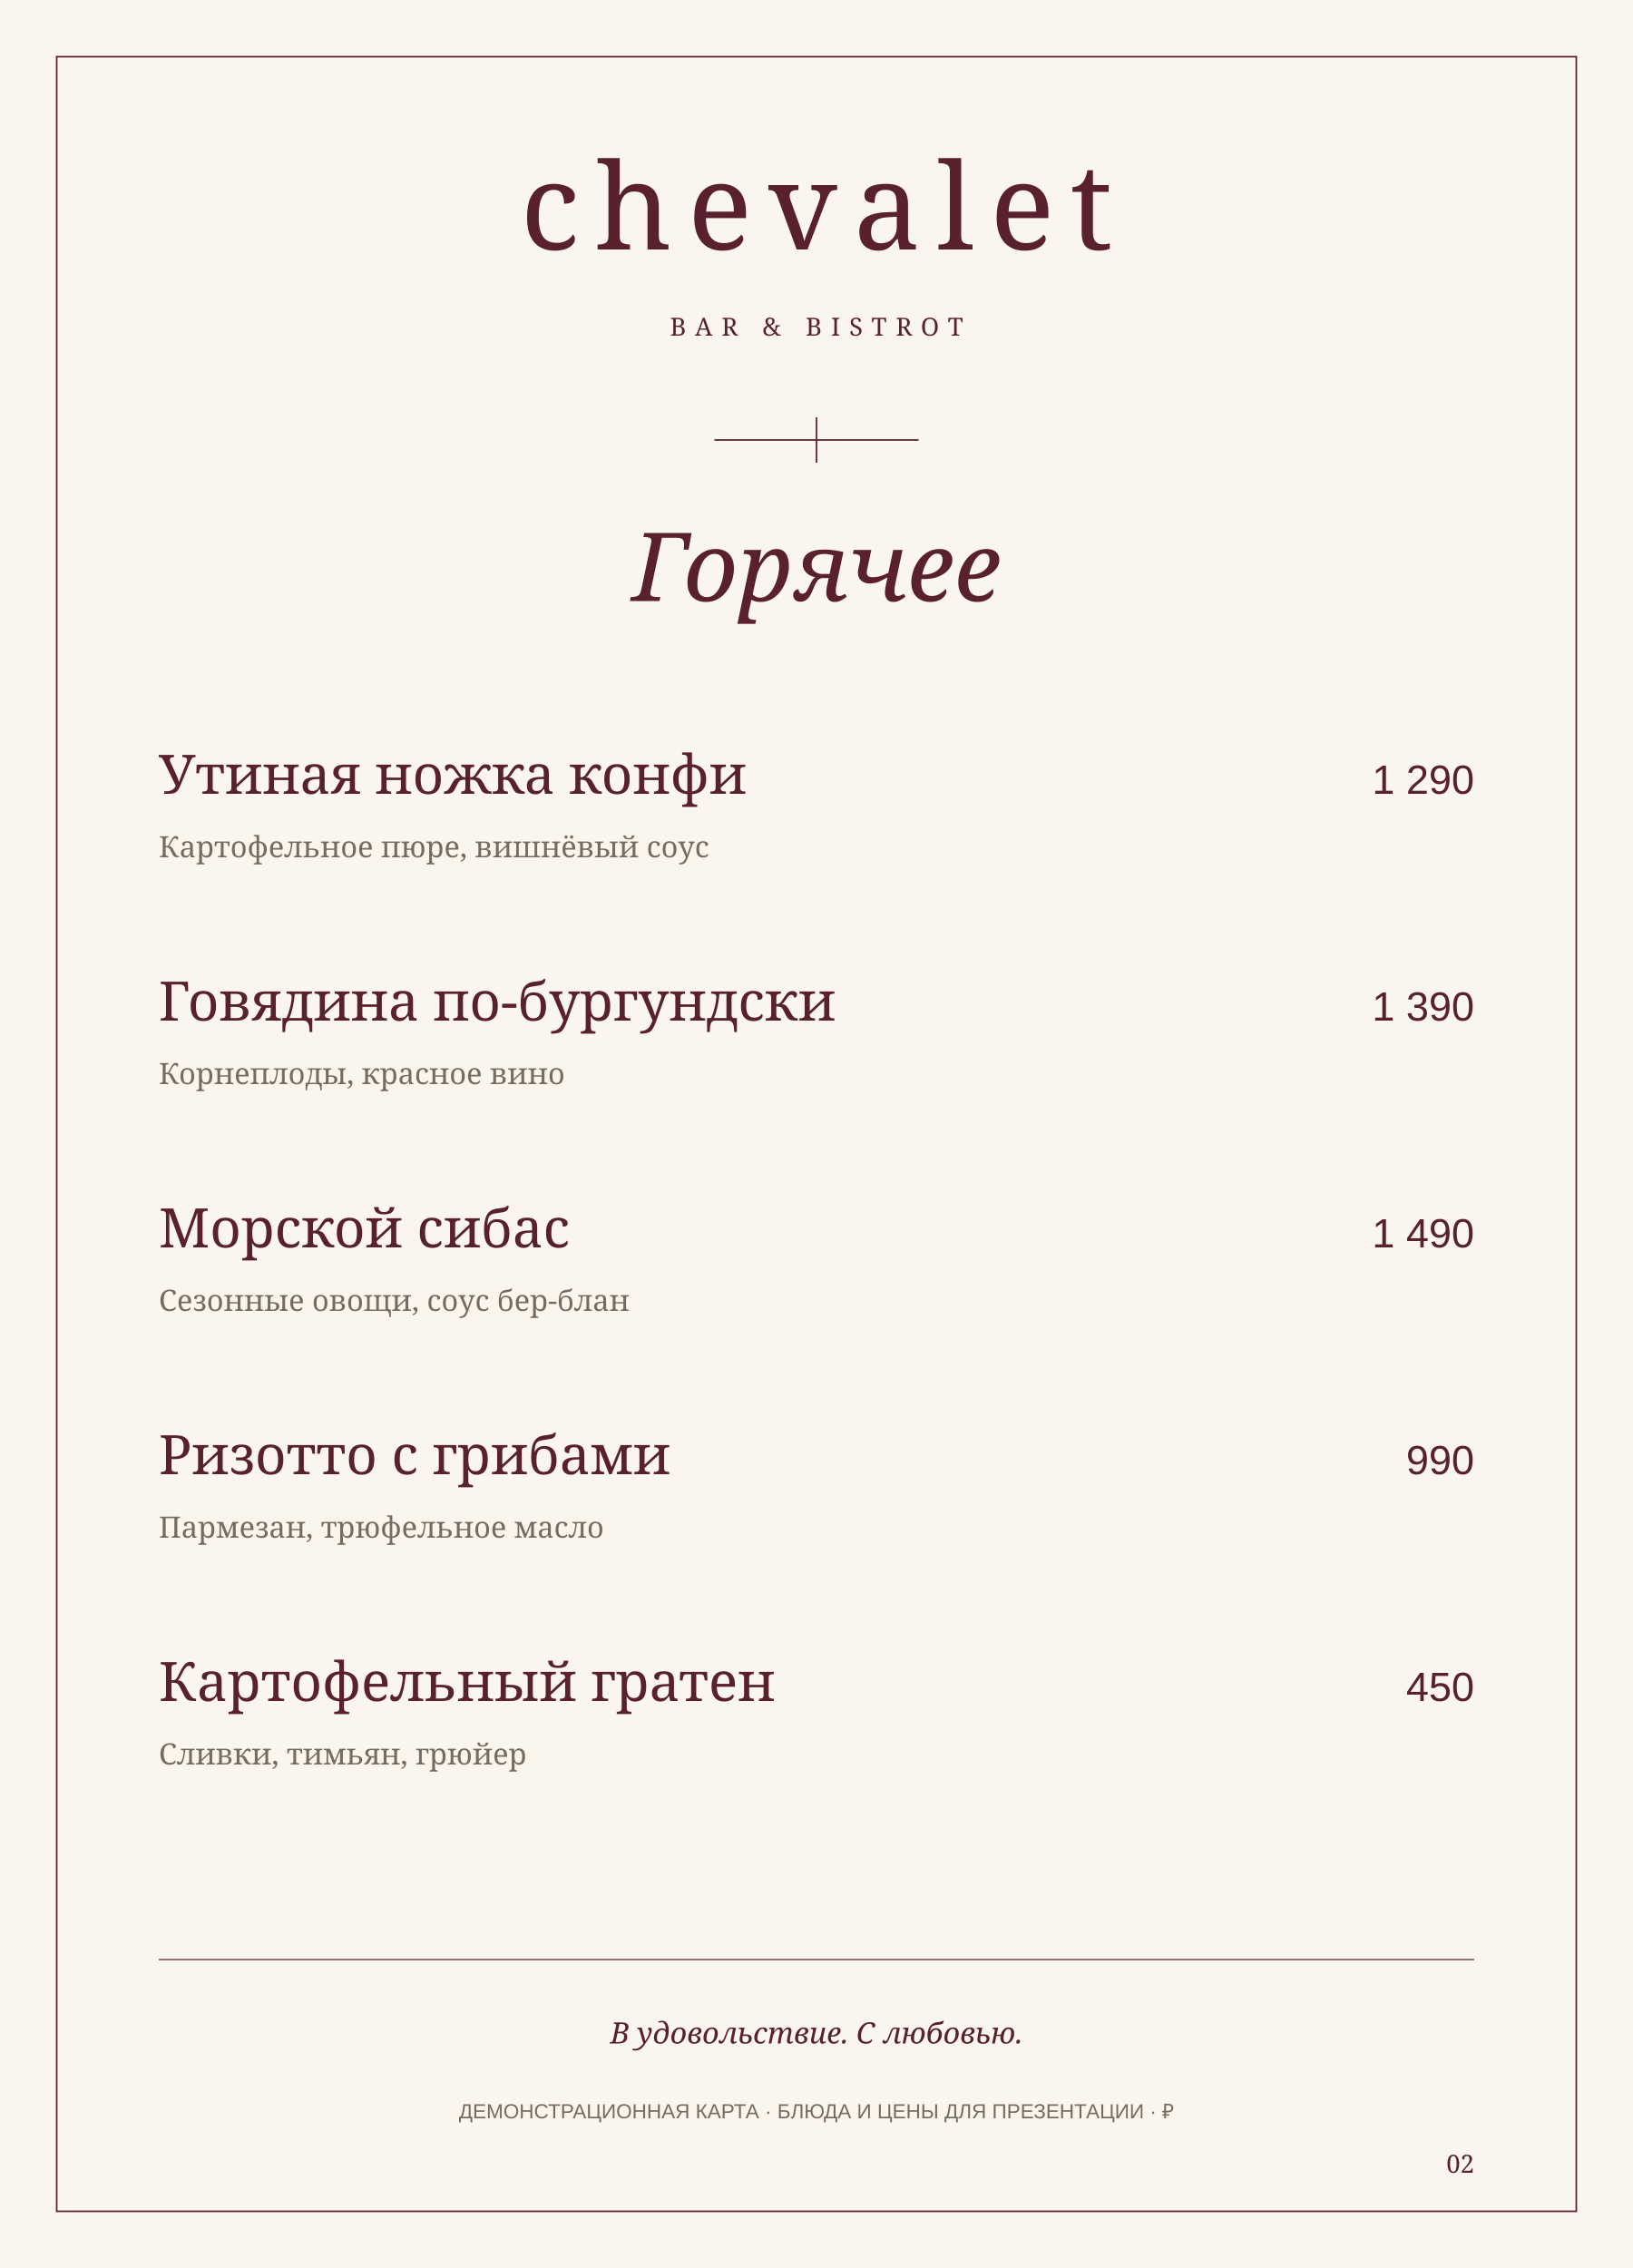
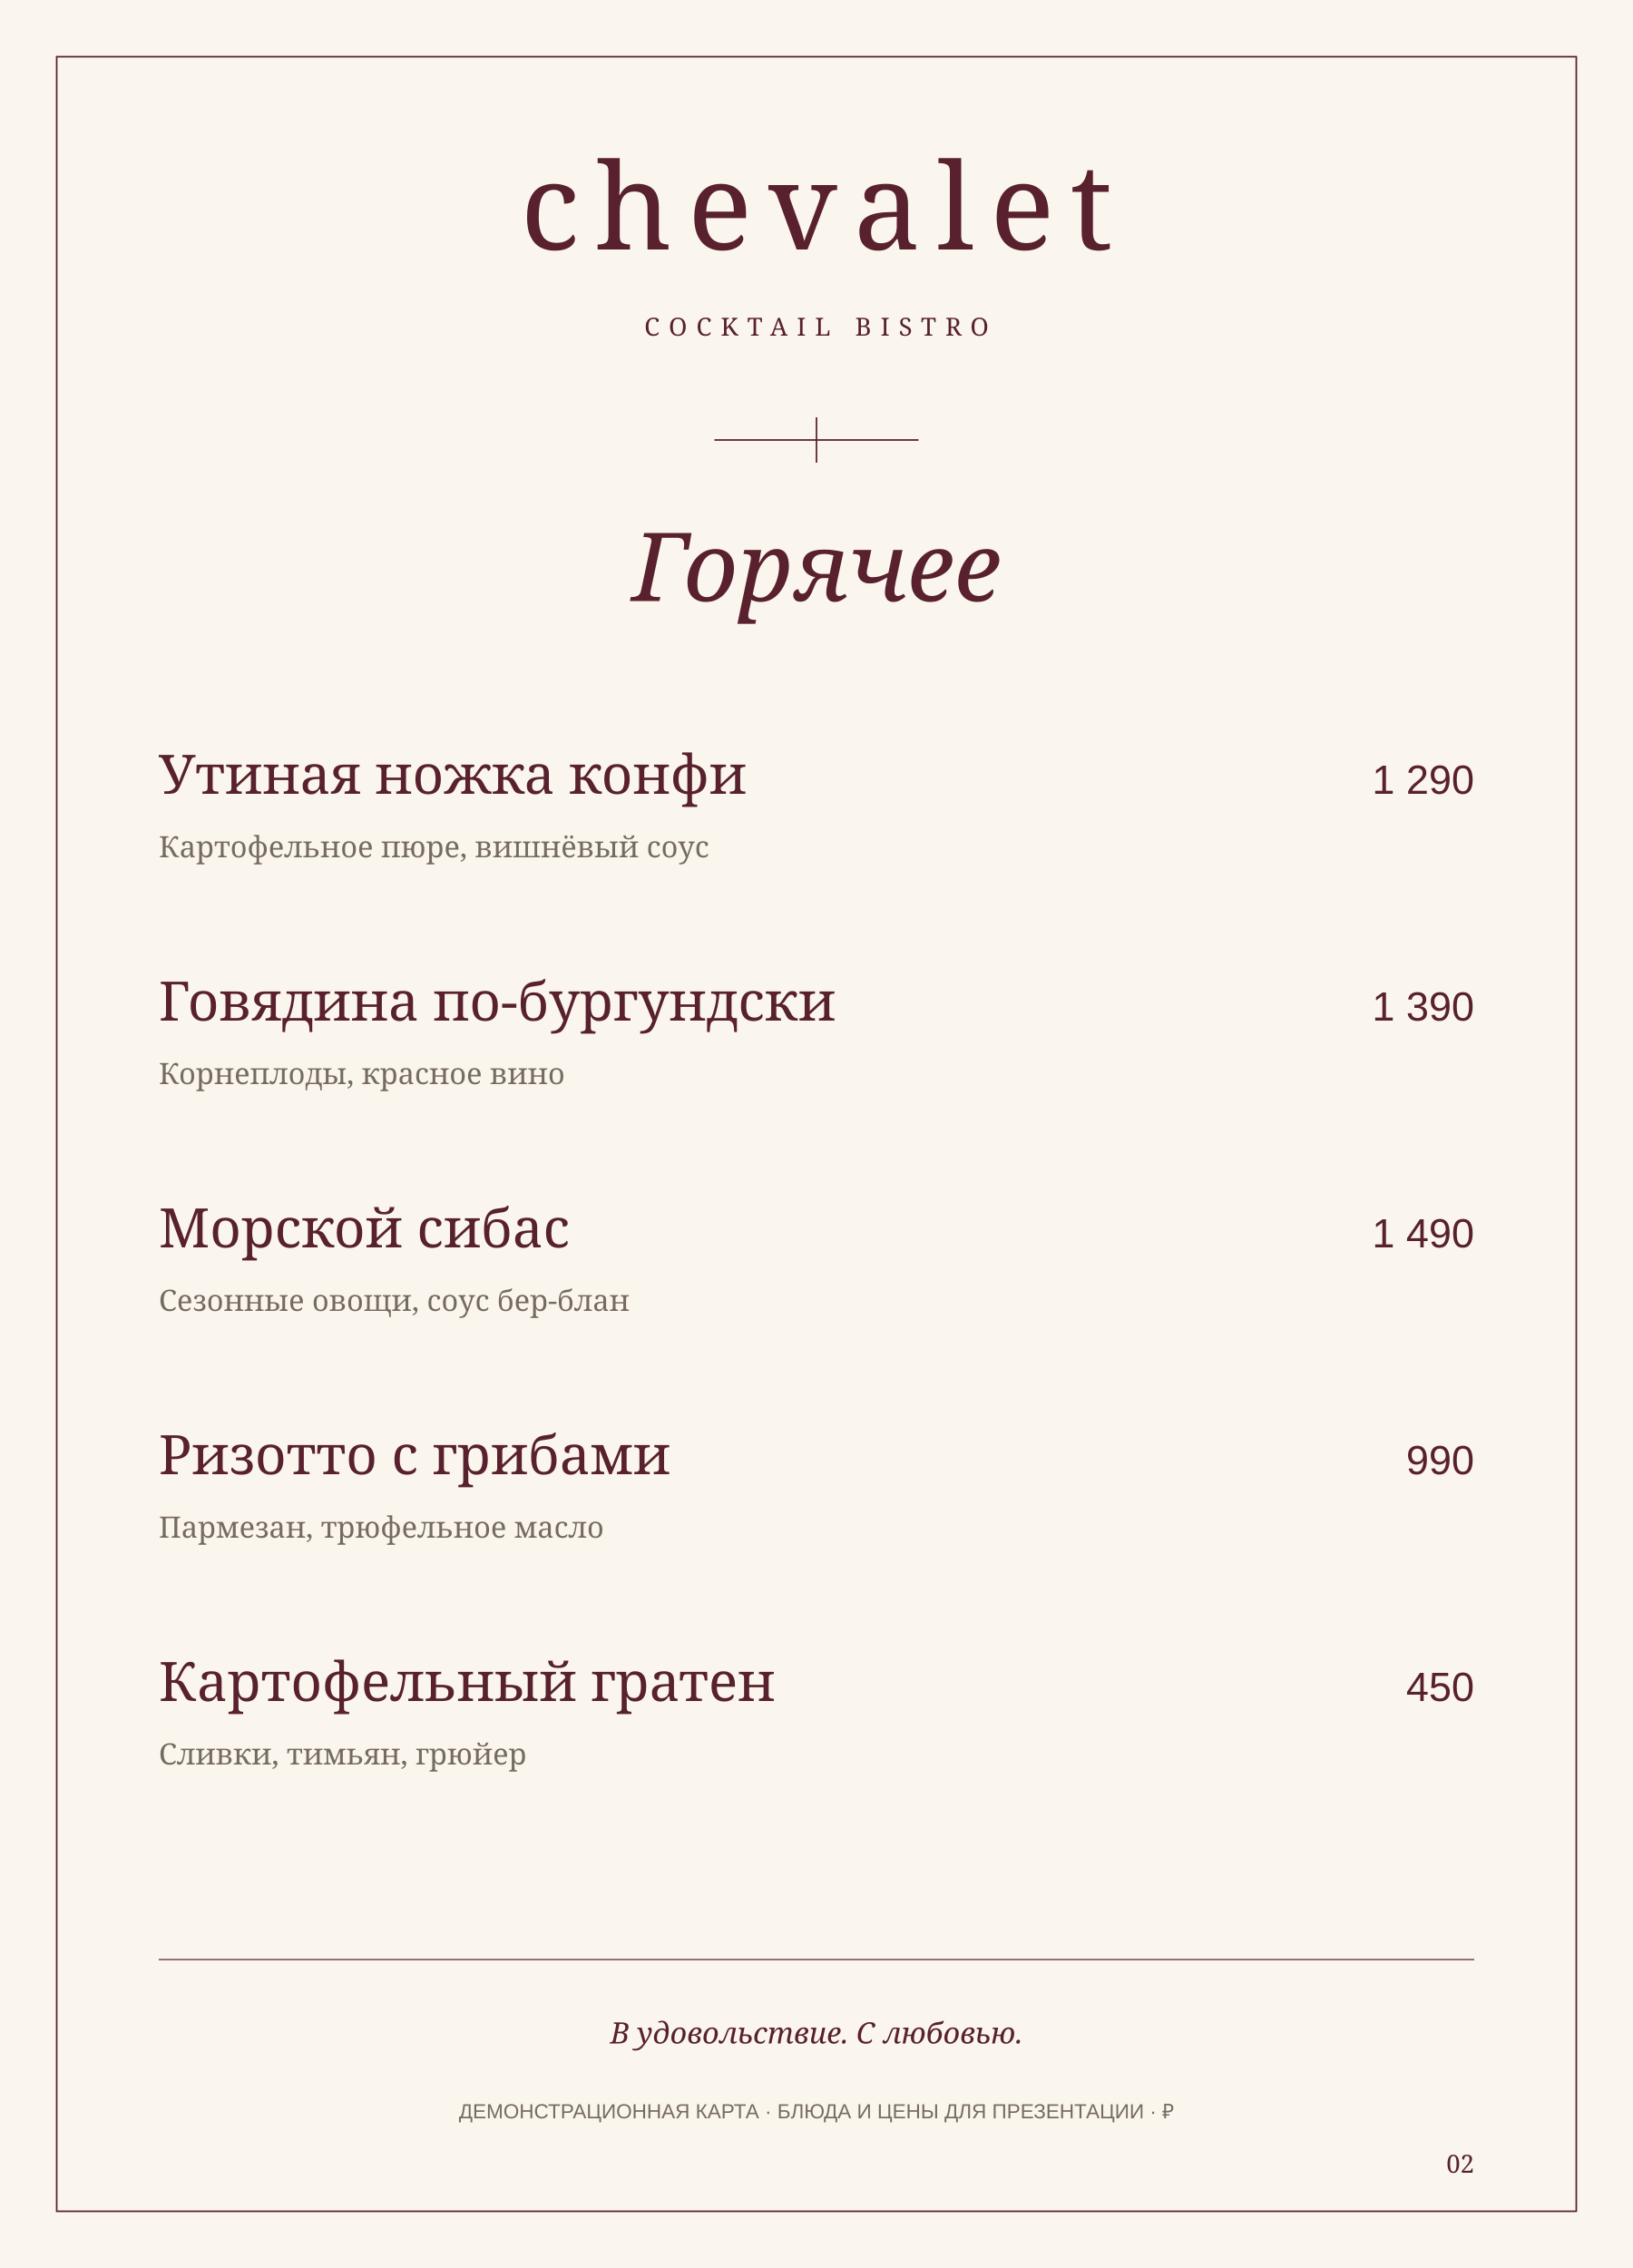
<svg xmlns="http://www.w3.org/2000/svg" width="720" height="1000" viewBox="0 0 720 1000">
  <rect width="720" height="1000" fill="#fbf6ed" />
  <rect x="25" y="25" width="670" height="950" fill="none" stroke="#58212d" stroke-width=".7" />
  <g fill="#58212d" font-family="Georgia,serif">
    <text x="360" y="110" font-size="53" letter-spacing="7" text-anchor="middle">chevalet</text>
-     <text x="360" y="148" font-size="11" letter-spacing="4" text-anchor="middle">BAR &amp; BISTROT</text>
+     <text x="360" y="148" font-size="11" letter-spacing="4" text-anchor="middle">COCKTAIL BISTRO</text>
    <path d="M315 194H405M360 184V204" stroke="#58212d" stroke-width=".7" />
    <text x="360" y="265" text-anchor="middle" font-style="italic" font-size="42">Горячее</text>
    <text x="70" y="350" font-size="24">Утиная ножка конфи</text>
    <text x="70" y="378" font-size="13" fill="#766b61">Картофельное пюре, вишнёвый соус</text>
    <text x="650" y="350" text-anchor="end" font-family="Arial" font-size="18">1 290</text>
    <text x="70" y="450" font-size="24">Говядина по-бургундски</text>
    <text x="70" y="478" font-size="13" fill="#766b61">Корнеплоды, красное вино</text>
    <text x="650" y="450" text-anchor="end" font-family="Arial" font-size="18">1 390</text>
    <text x="70" y="550" font-size="24">Морской сибас</text>
    <text x="70" y="578" font-size="13" fill="#766b61">Сезонные овощи, соус бер-блан</text>
    <text x="650" y="550" text-anchor="end" font-family="Arial" font-size="18">1 490</text>
    <text x="70" y="650" font-size="24">Ризотто с грибами</text>
    <text x="70" y="678" font-size="13" fill="#766b61">Пармезан, трюфельное масло</text>
    <text x="650" y="650" text-anchor="end" font-family="Arial" font-size="18">990</text>
    <text x="70" y="750" font-size="24">Картофельный гратен</text>
    <text x="70" y="778" font-size="13" fill="#766b61">Сливки, тимьян, грюйер</text>
    <text x="650" y="750" text-anchor="end" font-family="Arial" font-size="18">450</text>
    <path d="M70 864H650" stroke="#58212d" stroke-width=".5" />
    <text x="360" y="901" text-anchor="middle" font-size="13" font-style="italic">В удовольствие. С любовью.</text>
    <text x="360" y="934" text-anchor="middle" font-family="Arial" font-size="9" fill="#766b61">ДЕМОНСТРАЦИОННАЯ КАРТА · БЛЮДА И ЦЕНЫ ДЛЯ ПРЕЗЕНТАЦИИ · ₽</text>
    <text x="650" y="958" text-anchor="end" font-size="11">02</text>
  </g>
</svg>
